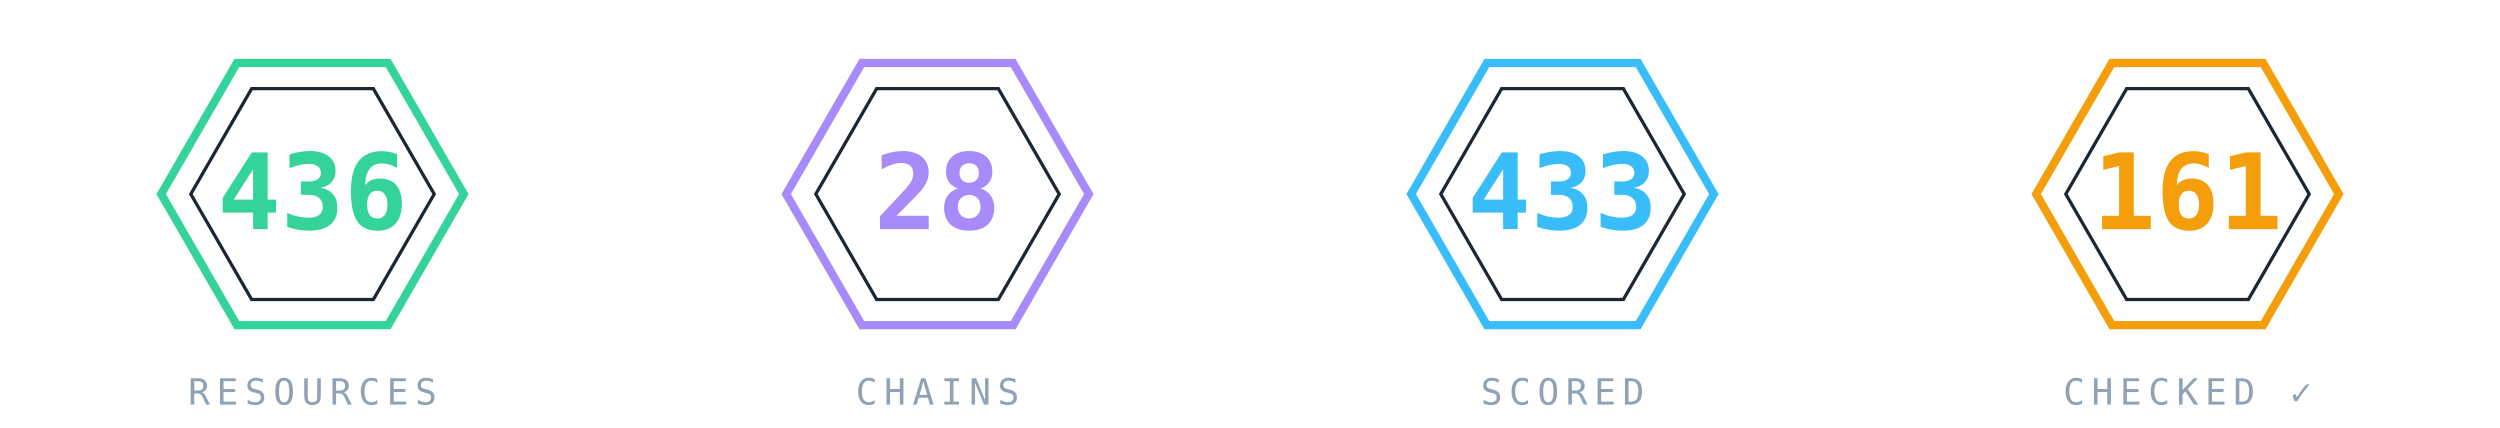
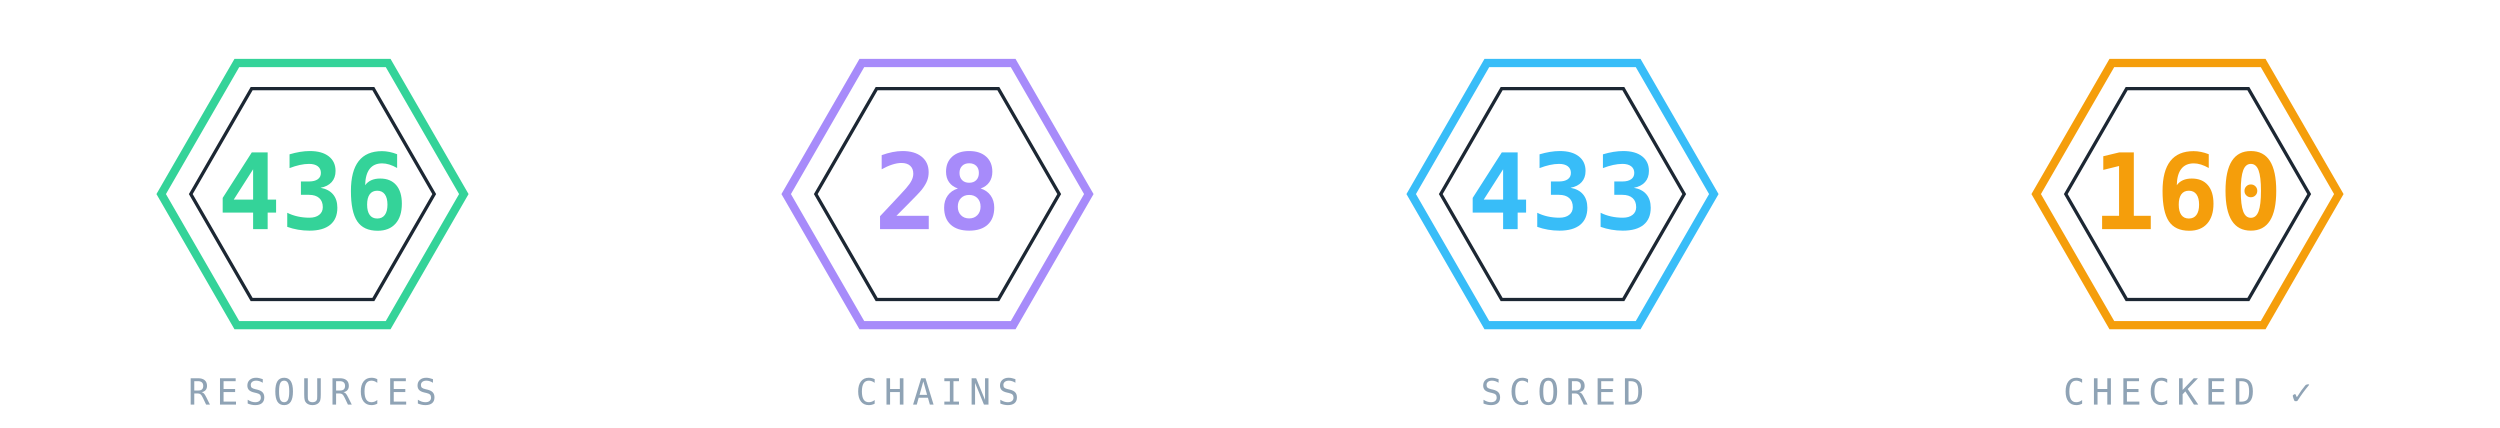
- <svg xmlns="http://www.w3.org/2000/svg" width="1520" height="260" viewBox="0 0 1520 260" role="img" aria-label="436 resources, 28 chains, 433 scored, 161 independently checked">
+ <svg xmlns="http://www.w3.org/2000/svg" width="1520" height="260" viewBox="0 0 1520 260" role="img" aria-label="436 resources, 28 chains, 433 scored, 160 independently checked">
  <g>
    <path d="M98.0 118.0 L144.0 38.3 L236.0 38.3 L282.0 118.0 L236.0 197.7 L144.0 197.7 Z" fill="none" stroke="#34d399" stroke-width="5" />
    <path d="M116.0 118.0 L153.0 53.9 L227.0 53.9 L264.0 118.0 L227.0 182.1 L153.0 182.1 Z" fill="none" stroke="#1c2733" stroke-width="2" />
    <text x="190" y="139.333" text-anchor="middle" font-family="ui-monospace, SFMono-Regular, Menlo, monospace" font-size="64" font-weight="700" fill="#34d399">436</text>
    <text x="190" y="246" text-anchor="middle" font-family="ui-monospace, SFMono-Regular, Menlo, monospace" font-size="22" letter-spacing="4" fill="#8fa3b5">RESOURCES</text>
  </g>
  <g>
    <path d="M478.0 118.0 L524.0 38.3 L616.0 38.3 L662.0 118.0 L616.0 197.7 L524.0 197.7 Z" fill="none" stroke="#a78bfa" stroke-width="5" />
    <path d="M496.0 118.0 L533.0 53.9 L607.0 53.9 L644.0 118.0 L607.0 182.1 L533.0 182.1 Z" fill="none" stroke="#1c2733" stroke-width="2" />
    <text x="570" y="139.333" text-anchor="middle" font-family="ui-monospace, SFMono-Regular, Menlo, monospace" font-size="64" font-weight="700" fill="#a78bfa">28</text>
    <text x="570" y="246" text-anchor="middle" font-family="ui-monospace, SFMono-Regular, Menlo, monospace" font-size="22" letter-spacing="4" fill="#8fa3b5">CHAINS</text>
  </g>
  <g>
    <path d="M858.0 118.0 L904.0 38.3 L996.0 38.3 L1042.0 118.0 L996.0 197.7 L904.0 197.7 Z" fill="none" stroke="#38bdf8" stroke-width="5" />
    <path d="M876.0 118.0 L913.0 53.9 L987.0 53.9 L1024.0 118.0 L987.0 182.1 L913.0 182.1 Z" fill="none" stroke="#1c2733" stroke-width="2" />
    <text x="950" y="139.333" text-anchor="middle" font-family="ui-monospace, SFMono-Regular, Menlo, monospace" font-size="64" font-weight="700" fill="#38bdf8">433</text>
    <text x="950" y="246" text-anchor="middle" font-family="ui-monospace, SFMono-Regular, Menlo, monospace" font-size="22" letter-spacing="4" fill="#8fa3b5">SCORED</text>
  </g>
  <g>
    <path d="M1238.0 118.0 L1284.0 38.3 L1376.0 38.3 L1422.0 118.0 L1376.0 197.7 L1284.0 197.7 Z" fill="none" stroke="#f59e0b" stroke-width="5" />
    <path d="M1256.0 118.0 L1293.0 53.9 L1367.0 53.9 L1404.0 118.0 L1367.0 182.1 L1293.0 182.1 Z" fill="none" stroke="#1c2733" stroke-width="2" />
-     <text x="1330" y="139.333" text-anchor="middle" font-family="ui-monospace, SFMono-Regular, Menlo, monospace" font-size="64" font-weight="700" fill="#f59e0b">161</text>
+     <text x="1330" y="139.333" text-anchor="middle" font-family="ui-monospace, SFMono-Regular, Menlo, monospace" font-size="64" font-weight="700" fill="#f59e0b">160</text>
    <text x="1330" y="246" text-anchor="middle" font-family="ui-monospace, SFMono-Regular, Menlo, monospace" font-size="22" letter-spacing="4" fill="#8fa3b5">CHECKED ✓</text>
  </g>
</svg>
